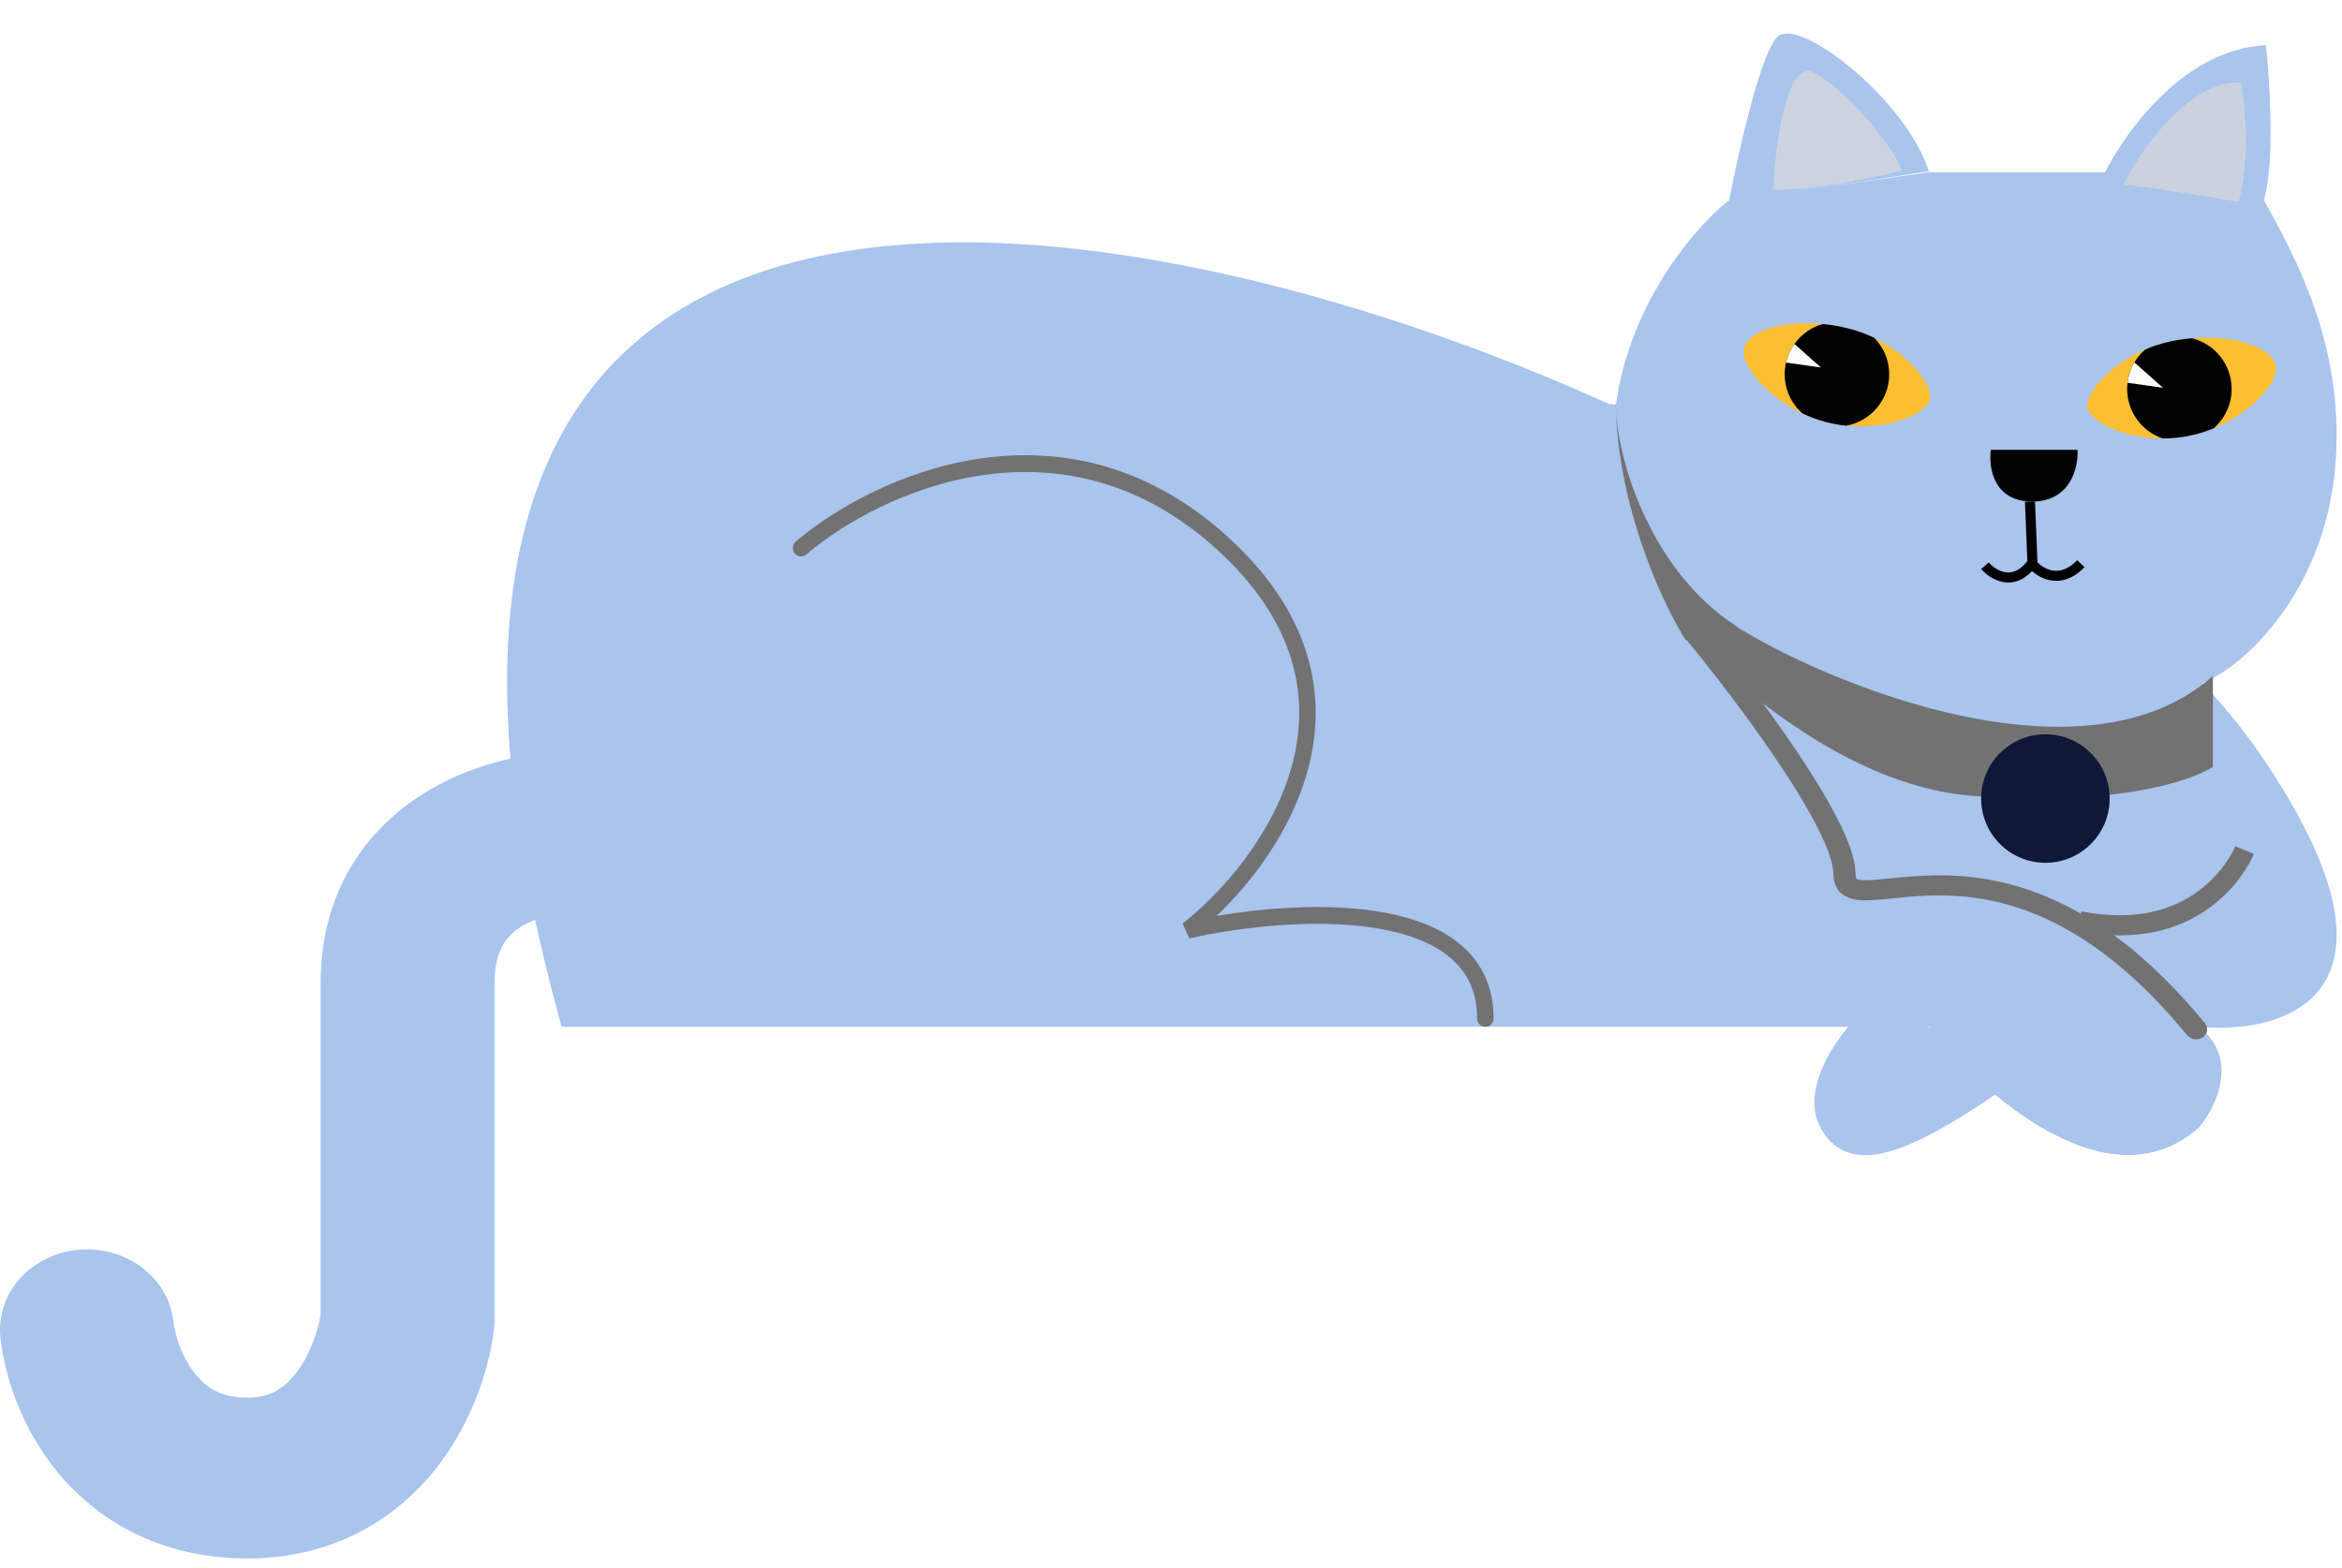
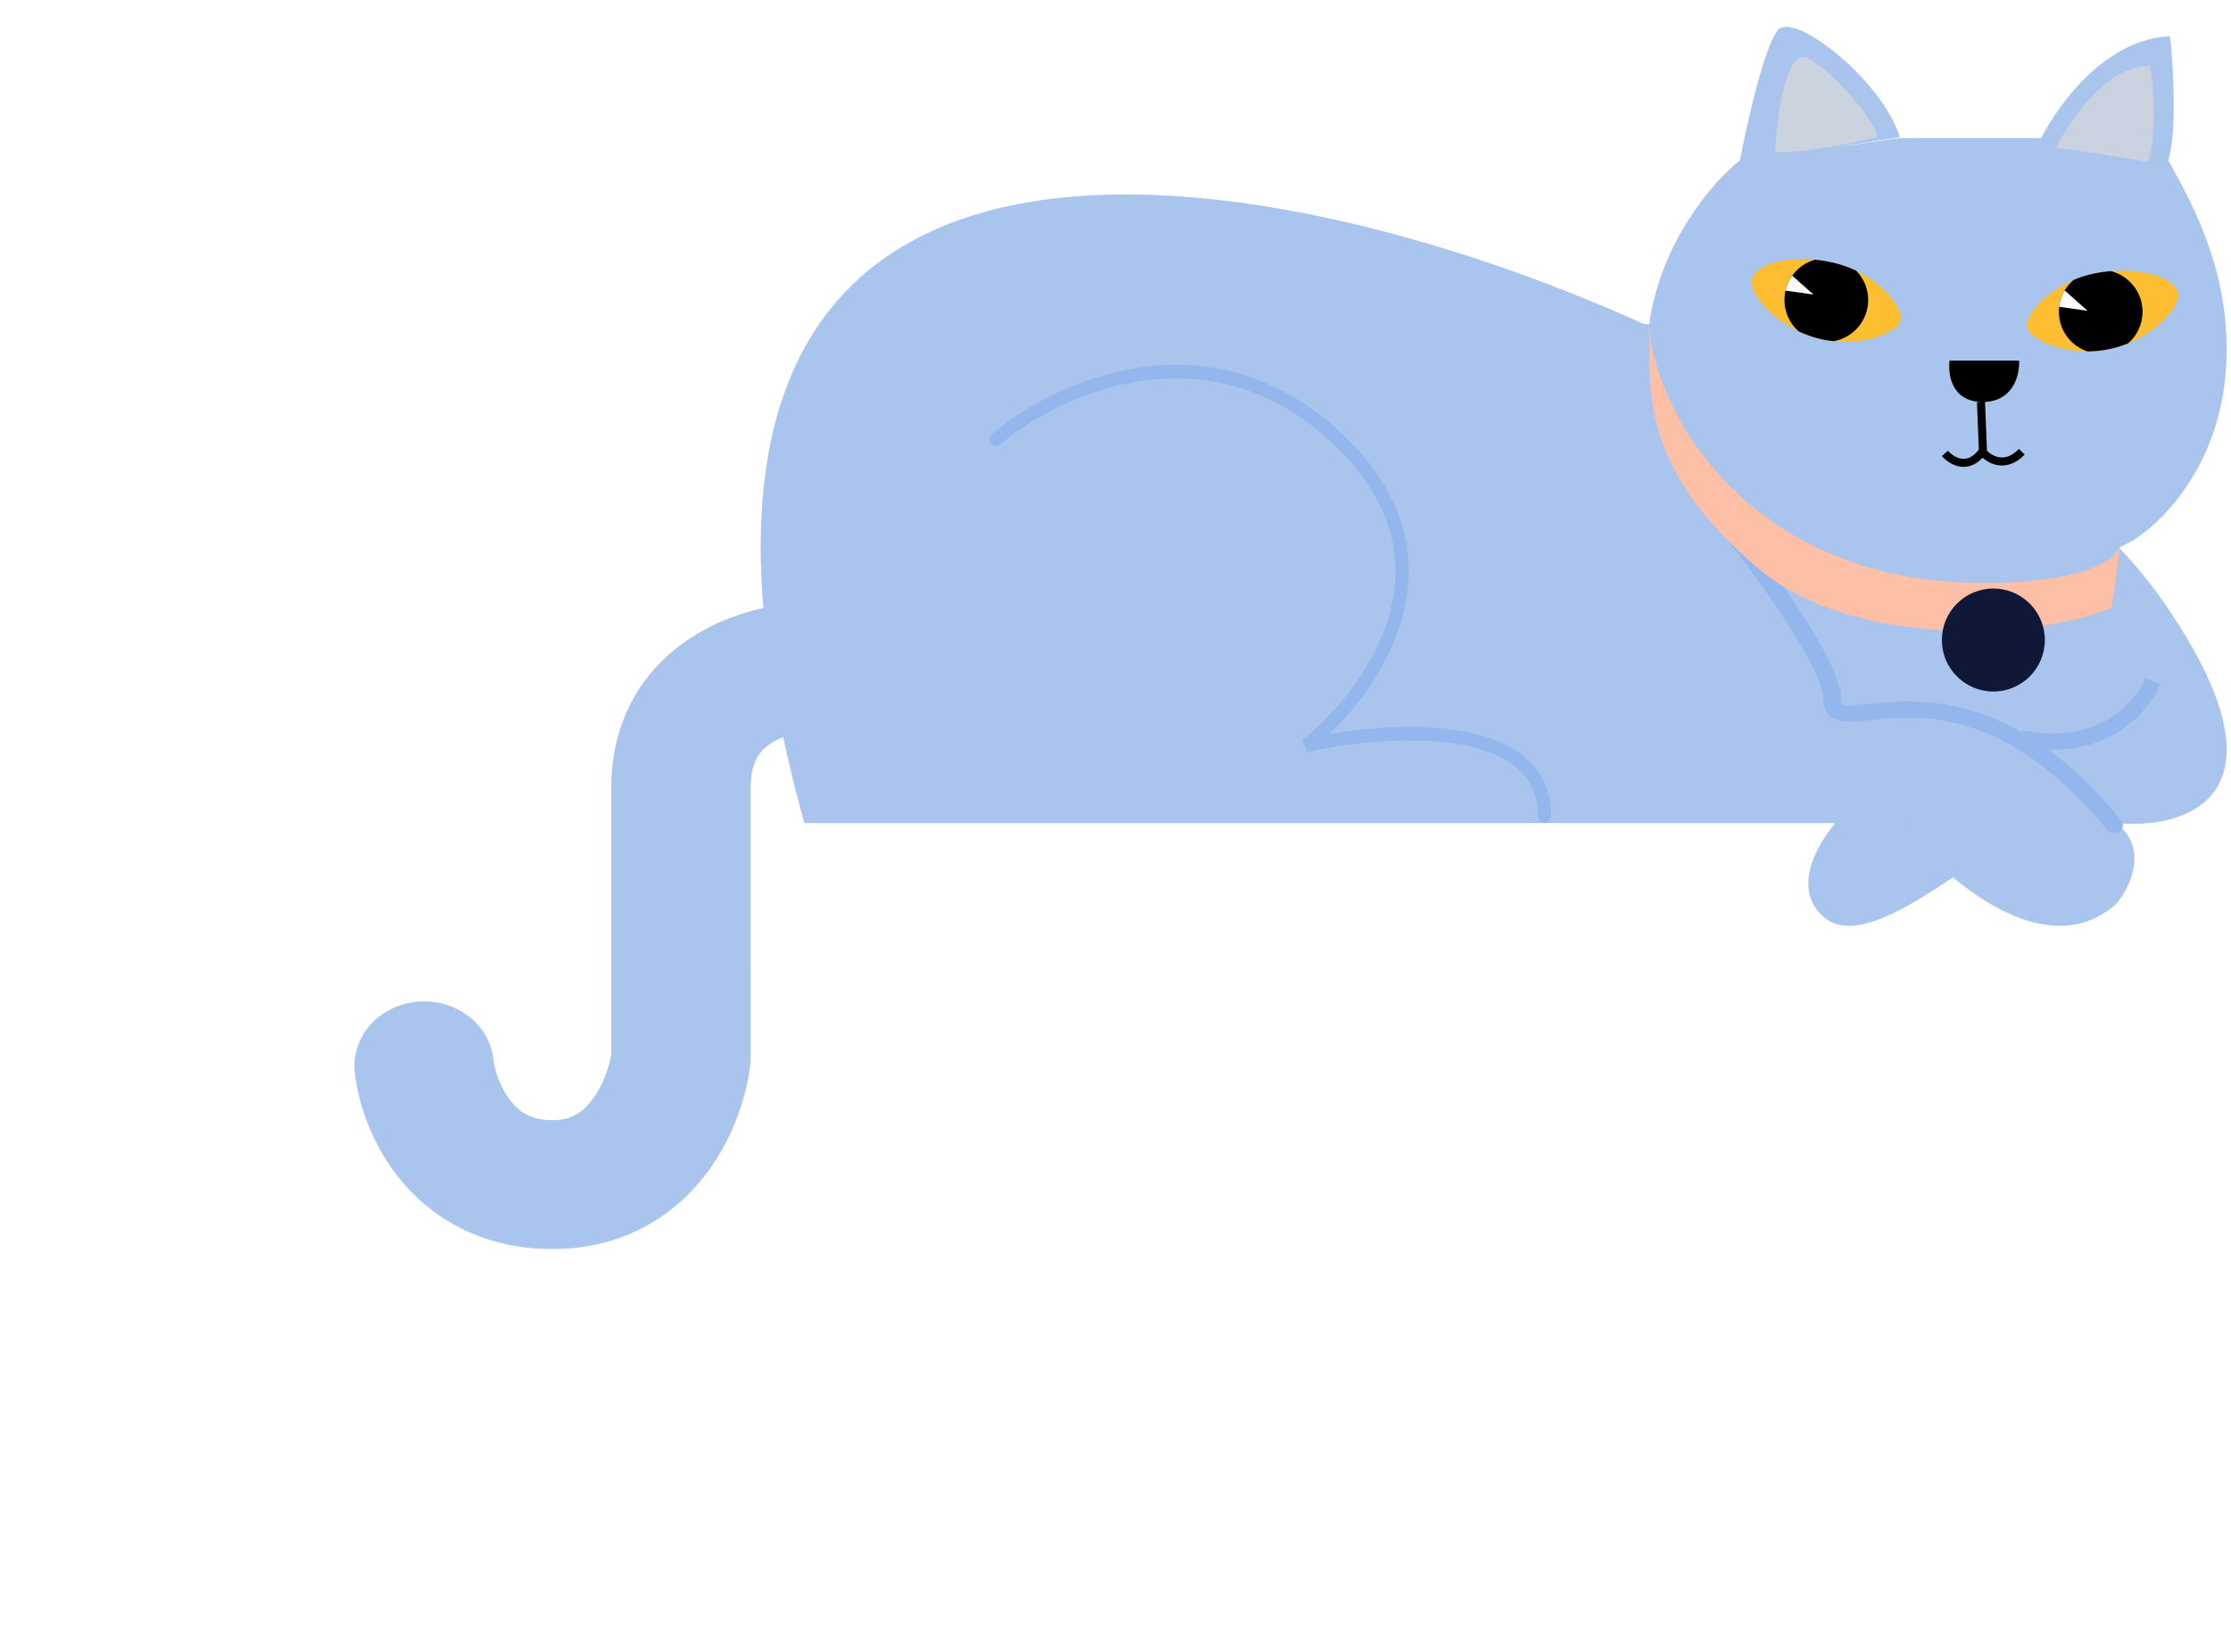
- <svg xmlns="http://www.w3.org/2000/svg" width="233" height="156" viewBox="0 0 233 156" fill="none">
-   <path d="M55.872 102.167C28.104 2.167 113.722 19.168 160.002 40.167C174.931 42.001 208.82 51.568 224.943 75.168C241.066 98.767 227.556 103.001 218.785 102.167C222.816 105.367 220.464 110.167 218.785 112.167C209.827 120.167 197.138 108.834 191.913 102.167H152.724H55.872Z" fill="#A9C4ED" />
-   <path d="M160.529 42.762C159.96 54.146 167.881 62.684 171.913 65.53C180.558 72.239 204.286 75.972 220.381 67.344C223.758 65.534 231.592 58.384 232.391 45.608C233.102 34.224 228.41 25.686 225.276 19.994L209.623 17.148H191.835L171.913 19.994C168.356 22.84 161.098 31.378 160.529 42.762Z" fill="#A9C4ED" />
-   <path d="M176.813 3.68C175.123 5.405 172.898 15.341 171.997 20.094L191.889 17.048C189.684 9.955 178.926 1.524 176.813 3.68Z" fill="#A9C4ED" />
-   <path d="M225.435 4.491C216.888 4.899 210.788 13.941 208.806 18.411C213.75 20.401 223.939 23.534 225.141 20.141C226.344 16.748 225.838 8.293 225.435 4.491Z" fill="#A9C4ED" />
-   <path d="M222.941 8.192C217.666 8.06 212.954 14.933 211.257 18.386C212.584 18.411 219.45 19.536 222.717 20.095C223.893 15.836 223.356 10.385 222.941 8.192Z" fill="#D9D9D9" fill-opacity="0.7" />
-   <path d="M49.198 97.816C49.198 95.958 49.606 94.799 50.009 94.078C50.415 93.35 50.975 92.78 51.684 92.308C53.277 91.248 55.448 90.816 56.767 90.816C61.544 90.816 65.416 87.234 65.416 82.816C65.416 78.397 61.544 74.816 56.767 74.816C52.679 74.816 46.74 75.884 41.575 79.324C35.969 83.057 31.898 89.209 31.898 97.816V130.836C31.672 132.302 30.931 134.645 29.557 136.482C28.273 138.197 26.837 139.066 24.599 139.066C22.006 139.066 20.572 138.121 19.455 136.741C18.098 135.064 17.403 132.842 17.256 131.506C16.773 127.111 12.528 123.91 7.775 124.357C3.023 124.804 -0.438 128.73 0.045 133.125C0.439 136.706 1.987 141.859 5.604 146.328C9.461 151.094 15.732 155.066 24.599 155.066C33.823 155.066 40.091 150.518 43.781 145.587C47.272 140.923 48.769 135.619 49.153 132.125L49.198 131.721V97.816Z" fill="#A9C4ED" />
-   <path d="M220.156 67.261C206.497 79.361 178.716 66.554 171.727 61.667L168.25 64.043C170.523 65.577 182.243 78.102 196.29 79.193C210.337 80.284 218.054 77.716 220.156 76.295V67.261Z" fill="#727272" />
-   <circle cx="203.493" cy="79.456" r="6.393" fill="#0F1836" />
-   <path d="M180.556 7.27C177.762 5.694 176.621 14.357 176.399 18.886C180.283 19.013 186.523 17.664 189.157 16.974C188.849 15.193 184.048 9.24 180.556 7.27Z" fill="#CBD3DF" />
-   <path d="M206.688 44.759H198.06C197.825 46.474 198.317 49.903 202.166 49.903C206.016 49.903 206.785 46.474 206.688 44.759Z" fill="black" />
-   <path d="M202.704 55.97C203.05 56.305 203.566 56.645 204.165 56.756C204.849 56.882 205.717 56.724 206.658 55.738L207.02 56.084L207.381 56.43C206.232 57.633 205.033 57.932 203.983 57.739C203.237 57.602 202.609 57.223 202.156 56.825C201.258 57.79 200.271 58.068 199.353 57.925C198.362 57.77 197.551 57.137 197.101 56.618L197.857 55.964C198.209 56.371 198.825 56.831 199.508 56.937C200.131 57.035 200.905 56.855 201.697 55.818L201.458 49.924L202.458 49.883L202.704 55.97Z" fill="black" />
-   <path d="M191.995 39.783C191.564 41.391 186.678 43.325 181.632 41.986C176.587 40.648 173.026 36.39 173.494 34.644C174.063 32.521 179.04 31.396 184.086 32.734C189.132 34.072 192.426 38.174 191.995 39.783Z" fill="#FDBF31" />
-   <path d="M181.35 32.238C182.242 32.327 183.163 32.489 184.086 32.734C184.938 32.96 185.739 33.265 186.481 33.623C187.39 34.559 187.95 35.835 187.95 37.242C187.95 39.802 186.098 41.928 183.661 42.357C182.995 42.287 182.315 42.168 181.632 41.987C180.811 41.769 180.031 41.472 179.299 41.123C178.231 40.171 177.556 38.786 177.556 37.242C177.556 34.858 179.162 32.85 181.35 32.238Z" fill="black" />
-   <path d="M181.161 36.567L177.688 36.077C177.843 35.399 178.131 34.773 178.523 34.224L181.161 36.567Z" fill="#FBFDFA" />
-   <path d="M207.688 40.613C208.037 42.241 212.82 44.417 217.927 43.334C223.033 42.252 226.804 38.178 226.424 36.41C225.963 34.262 221.048 32.887 215.941 33.97C210.835 35.053 207.338 38.985 207.688 40.613Z" fill="#FDBF31" />
-   <path d="M218.068 33.656C220.337 34.214 222.02 36.261 222.02 38.702C222.02 40.265 221.328 41.665 220.236 42.618C219.507 42.917 218.734 43.163 217.927 43.335C216.985 43.535 216.052 43.622 215.158 43.624C213.105 42.929 211.626 40.989 211.626 38.702C211.626 37.132 212.323 35.726 213.422 34.773C214.205 34.437 215.049 34.16 215.942 33.97C216.658 33.819 217.371 33.716 218.068 33.656Z" fill="black" />
-   <path d="M215.192 38.585L211.664 38.087C211.751 37.353 211.989 36.666 212.349 36.059L215.192 38.585Z" fill="#FCFDFB" />
-   <path d="M148.592 101.331C148.592 97.972 147.233 95.496 145.032 93.766C142.87 92.066 139.936 91.116 136.784 90.643C131.665 89.874 125.75 90.335 121.037 91.137C124.573 87.755 128.292 82.828 129.972 77.111C131.01 73.579 131.273 69.733 130.217 65.776C129.162 61.819 126.803 57.807 122.687 53.916C114.438 46.119 105.433 44.481 97.552 45.621C89.707 46.755 82.981 50.638 79.166 53.887C78.819 54.182 78.772 54.709 79.061 55.064C79.35 55.418 79.866 55.466 80.213 55.171C83.839 52.083 90.289 48.359 97.781 47.275C105.238 46.197 113.733 47.728 121.577 55.142C125.506 58.856 127.677 62.608 128.639 66.216C129.602 69.825 129.37 73.348 128.405 76.63C126.468 83.222 121.584 88.793 117.653 91.895L118.329 93.372C123.215 92.269 130.513 91.39 136.547 92.296C139.567 92.749 142.187 93.638 144.036 95.091C145.846 96.514 146.956 98.507 146.956 101.331C146.956 101.793 147.322 102.167 147.774 102.167C148.226 102.167 148.592 101.793 148.592 101.331Z" fill="#727272" />
-   <path d="M222.387 84.196C222.102 84.873 220.972 87.035 218.58 88.751C216.224 90.442 212.566 91.758 207.08 90.685L206.696 92.648C212.714 93.825 216.934 92.394 219.746 90.376C222.521 88.385 223.849 85.879 224.231 84.972L222.387 84.196Z" fill="#727272" />
-   <path d="M184.598 86.918C184.598 85.48 183.869 83.569 182.84 81.54C181.789 79.468 180.346 77.121 178.757 74.753C175.577 70.016 171.767 65.126 169.226 62.066C168.86 61.625 168.169 61.536 167.683 61.869C167.197 62.201 167.1 62.828 167.466 63.269C169.976 66.292 173.742 71.127 176.875 75.794C178.442 78.129 179.838 80.403 180.839 82.376C181.862 84.395 182.395 85.955 182.395 86.918C182.395 87.874 182.728 88.736 183.671 89.215C184.449 89.611 185.441 89.614 186.321 89.564C188.293 89.451 190.606 89.012 193.725 89.104C199.694 89.281 208.142 91.484 217.603 103.015C217.967 103.458 218.657 103.549 219.145 103.219C219.633 102.889 219.733 102.263 219.37 101.82C209.549 89.851 200.502 87.304 193.796 87.106C190.579 87.011 187.759 87.478 186.183 87.568C185.29 87.619 184.903 87.548 184.747 87.469C184.711 87.451 184.696 87.438 184.676 87.399C184.646 87.341 184.598 87.201 184.598 86.918Z" fill="#727272" />
-   <path d="M160.75 39.667C160.737 40.062 160.745 40.498 160.774 40.968C161.147 51.282 165.83 60.851 167.75 63.73L172.812 62.355C164.512 57.006 161.12 46.549 160.774 40.968C160.758 40.536 160.75 40.102 160.75 39.667Z" fill="#727272" />
-   <path d="M181.75 113.167C178.15 108.767 183.25 102.334 186.25 99.668L201.75 106.667C192.5 113.167 185.35 117.567 181.75 113.167Z" fill="#A9C4ED" />
+ <svg xmlns="http://www.w3.org/2000/svg" width="277" height="205" viewBox="0 0 277 205" fill="none">
+   <path d="M220.813 3.68C222.927 1.525 233.685 9.955 235.89 17.048L226.912 18.422L235.835 17.148H253.417C255.869 12.432 261.633 4.864 269.435 4.491C269.832 8.235 270.326 16.486 269.193 19.979L269.276 19.995C272.41 25.686 277.102 34.224 276.391 45.608C275.592 58.384 267.758 65.534 264.381 67.344C263.962 67.569 263.538 67.782 263.109 67.99C265.232 70.229 267.192 72.626 268.943 75.189C285.066 98.789 271.556 103.023 262.785 102.189C266.816 105.389 264.464 110.189 262.785 112.189C256.566 117.742 248.551 113.976 242.481 108.924C234.818 114.103 228.914 117.034 225.75 113.167C223.023 109.834 225.289 105.334 227.852 102.189H99.872C72.104 2.189 157.723 19.189 204.003 40.189C204.251 40.219 204.504 40.252 204.762 40.287C206.151 30.148 212.619 22.63 215.913 19.995L216.018 19.979C216.933 15.183 219.137 5.391 220.813 3.68ZM235.959 102.246C235.944 102.227 235.929 102.208 235.914 102.189H235.833L235.959 102.246Z" fill="#A9C4ED" />
+   <path d="M259.941 33.97C265.048 32.887 269.963 34.262 270.424 36.41C270.804 38.178 267.033 42.251 261.927 43.334C256.82 44.417 252.037 42.24 251.688 40.612C251.338 38.984 254.835 35.053 259.941 33.97ZM217.494 34.644C218.063 32.521 223.04 31.396 228.086 32.733C233.132 34.072 236.426 38.175 235.995 39.783C235.563 41.392 230.678 43.324 225.632 41.986C220.587 40.648 217.026 36.39 217.494 34.644Z" fill="#FDBF31" />
+   <path d="M250.688 44.76C250.783 46.43 250.055 49.725 246.458 49.895L246.704 55.97C247.05 56.306 247.566 56.646 248.165 56.756C248.849 56.882 249.717 56.724 250.658 55.738L251.021 56.084L251.381 56.43C250.232 57.633 249.033 57.932 247.983 57.739C247.237 57.602 246.609 57.223 246.156 56.825C245.258 57.79 244.271 58.068 243.353 57.925C242.362 57.77 241.551 57.137 241.101 56.618L241.857 55.964C242.209 56.371 242.825 56.831 243.508 56.938C244.131 57.035 244.905 56.855 245.697 55.818L245.458 49.924L246.042 49.899C242.307 49.826 241.827 46.456 242.06 44.76H250.688ZM262.068 33.656C264.337 34.214 266.02 36.261 266.02 38.702C266.019 40.265 265.328 41.666 264.236 42.618C263.507 42.918 262.734 43.164 261.927 43.335C260.985 43.535 260.052 43.622 259.158 43.624C257.105 42.93 255.626 40.989 255.626 38.702C255.626 37.133 256.323 35.726 257.422 34.773C258.205 34.437 259.049 34.16 259.942 33.971C260.658 33.819 261.371 33.716 262.068 33.656ZM225.35 32.238C226.242 32.327 227.163 32.49 228.086 32.734C228.938 32.96 229.739 33.265 230.481 33.623C231.39 34.559 231.95 35.835 231.95 37.242C231.95 39.802 230.098 41.928 227.661 42.357C226.995 42.287 226.315 42.168 225.632 41.987C224.811 41.77 224.031 41.472 223.299 41.123C222.231 40.171 221.556 38.786 221.556 37.242C221.556 34.858 223.162 32.851 225.35 32.238Z" fill="black" />
+   <path d="M266.941 8.192C261.666 8.06 256.954 14.933 255.257 18.386C256.584 18.411 263.45 19.536 266.717 20.095C267.893 15.836 267.356 10.385 266.941 8.192Z" fill="#D9D9D9" fill-opacity="0.7" />
+   <path d="M93.194 97.811C93.193 95.954 93.602 94.794 94.004 94.073C94.409 93.345 94.97 92.775 95.679 92.303C97.271 91.242 99.442 90.81 100.761 90.81C105.538 90.808 109.41 87.226 109.409 82.808C109.408 78.389 105.534 74.808 100.757 74.81C96.67 74.811 90.731 75.88 85.567 79.321C79.962 83.055 75.892 89.208 75.894 97.815L75.901 130.836C75.676 132.302 74.936 134.645 73.562 136.482C72.279 138.197 70.842 139.067 68.605 139.067C66.011 139.068 64.577 138.123 63.46 136.744C62.103 135.067 61.407 132.845 61.26 131.509C60.776 127.114 56.53 123.914 51.778 124.362C47.025 124.81 43.565 128.737 44.049 133.132C44.444 136.713 45.993 141.866 49.612 146.334C53.47 151.099 59.741 155.069 68.609 155.067C77.832 155.065 84.099 150.516 87.788 145.584C91.278 140.919 92.774 135.615 93.157 132.121L93.202 131.717L93.194 97.811Z" fill="#A9C4ED" />
+   <path d="M224.556 7.27C221.762 5.694 220.621 14.357 220.399 18.886C224.283 19.013 230.523 17.664 233.157 16.974C232.849 15.193 228.048 9.24 224.556 7.27Z" fill="#CBD3DF" />
+   <path d="M225.161 36.567L221.688 36.077C221.843 35.399 222.131 34.773 222.523 34.224L225.161 36.567Z" fill="#FBFDFA" />
+   <path d="M259.192 38.585L255.664 38.087C255.751 37.353 255.989 36.666 256.349 36.059L259.192 38.585Z" fill="#FCFDFB" />
+   <path d="M211.683 61.868C212.169 61.536 212.86 61.625 213.226 62.066C215.767 65.126 219.577 70.016 222.757 74.753C224.346 77.12 225.789 79.468 226.84 81.54C227.869 83.568 228.598 85.479 228.598 86.917C228.598 87.201 228.647 87.34 228.677 87.399C228.696 87.437 228.711 87.451 228.747 87.469C228.903 87.548 229.29 87.619 230.183 87.567C231.759 87.477 234.579 87.01 237.796 87.106C241.562 87.217 246.068 88.07 251.034 90.917L251.08 90.685C256.566 91.758 260.224 90.441 262.58 88.751C264.972 87.035 266.102 84.873 266.388 84.196L268.231 84.972C267.849 85.88 266.521 88.385 263.746 90.376C261.537 91.96 258.46 93.182 254.326 93.064C257.23 95.188 260.262 98.031 263.37 101.819C263.733 102.262 263.633 102.889 263.145 103.219C262.657 103.549 261.967 103.458 261.603 103.015C252.142 91.484 243.694 89.28 237.725 89.104C234.606 89.011 232.293 89.451 230.321 89.564C229.441 89.614 228.449 89.611 227.671 89.215C226.728 88.736 226.395 87.873 226.395 86.917C226.395 85.955 225.862 84.394 224.839 82.376C223.838 80.402 222.442 78.128 220.875 75.794C217.742 71.127 213.977 66.292 211.467 63.269C211.101 62.828 211.197 62.2 211.683 61.868ZM141.553 45.62C149.433 44.481 158.438 46.118 166.687 53.915C170.803 57.806 173.163 61.819 174.218 65.775C175.274 69.732 175.01 73.579 173.972 77.111C172.292 82.828 168.573 87.755 165.037 91.137C169.75 90.334 175.665 89.874 180.784 90.643C183.936 91.116 186.87 92.066 189.032 93.766C191.233 95.496 192.593 97.972 192.593 101.331C192.592 101.793 192.226 102.167 191.774 102.167C191.322 102.167 190.956 101.793 190.956 101.331C190.956 98.507 189.846 96.514 188.036 95.091C186.187 93.638 183.567 92.749 180.547 92.296C174.513 91.39 167.215 92.269 162.329 93.372L161.653 91.895C165.584 88.793 170.468 83.222 172.405 76.63C173.37 73.349 173.602 69.825 172.639 66.216C171.677 62.607 169.506 58.856 165.577 55.142C157.733 47.728 149.238 46.196 141.781 47.275C134.289 48.358 127.839 52.083 124.213 55.171C123.866 55.466 123.35 55.418 123.061 55.064C122.772 54.709 122.819 54.182 123.166 53.887C126.982 50.637 133.707 46.755 141.553 45.62Z" fill="#93B6EC" />
+   <path d="M246.25 72.375C217.05 72.375 205.25 50.875 204.75 40.25C205.085 47.377 202.745 57.437 218.375 70.625C230.375 80.75 253.562 79.188 262.188 75.438L263.188 68C260.477 72.694 246.25 72.375 246.25 72.375Z" fill="#FEBFA7" />
+   <path d="M247.493 85.849C251.024 85.849 253.886 82.987 253.886 79.456C253.886 75.926 251.024 73.064 247.493 73.064C243.962 73.064 241.1 75.926 241.1 79.456C241.1 82.987 243.962 85.849 247.493 85.849Z" fill="#0F1836" />
</svg>
